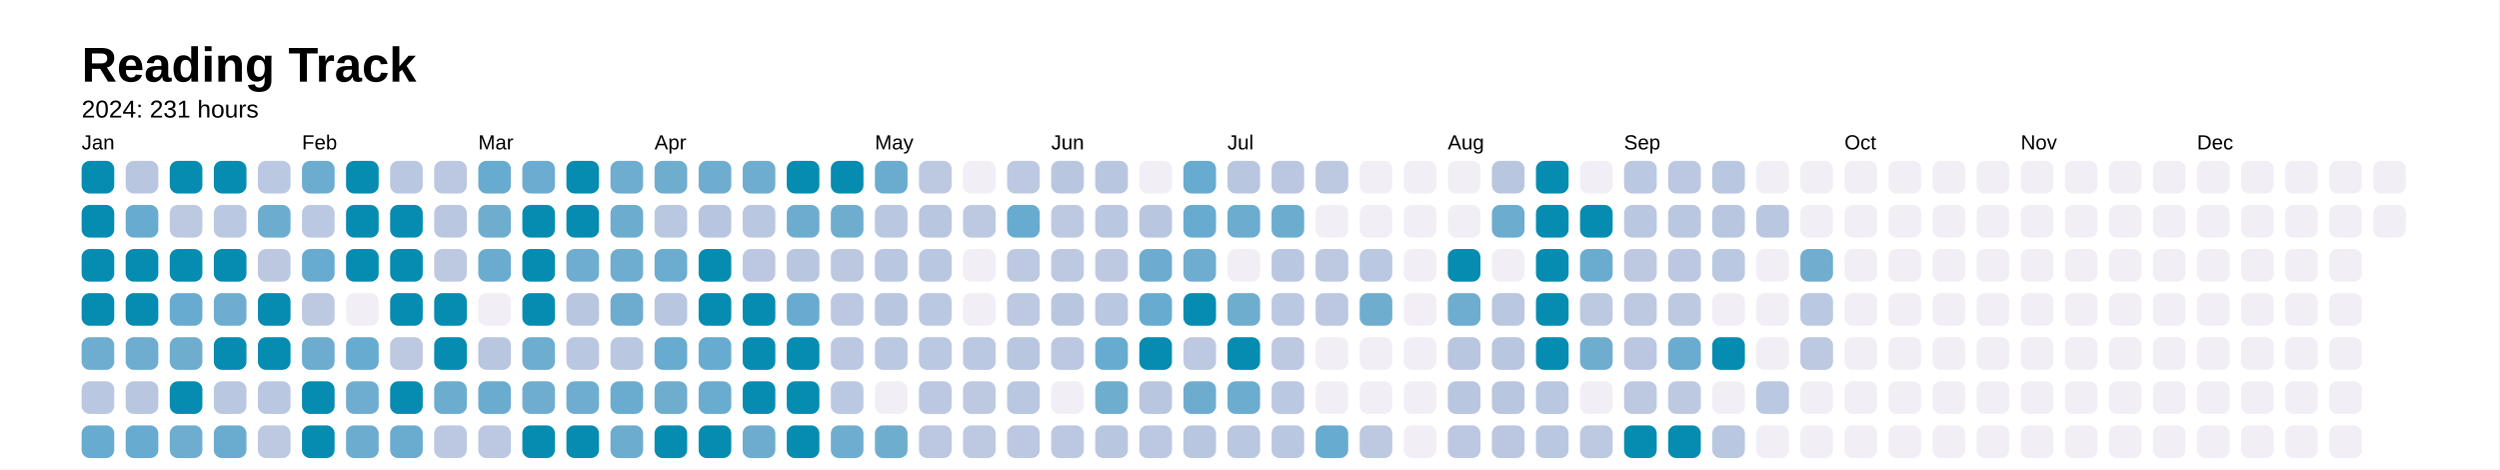
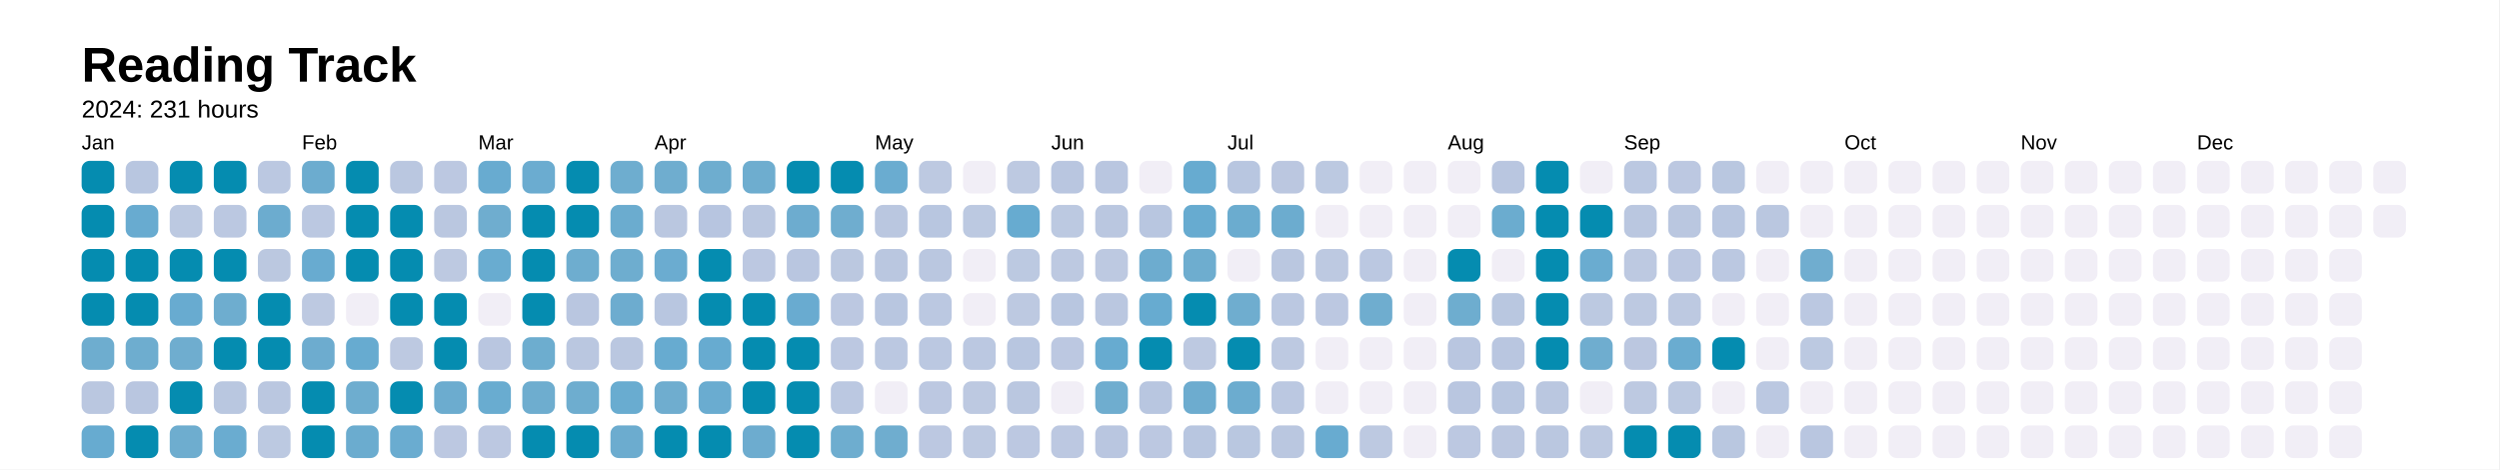
<svg xmlns="http://www.w3.org/2000/svg" baseProfile="full" height="57.5mm" version="1.1" viewBox="0,0,306.2,57.5" width="306.2mm">
  <defs />
  <rect fill="#FFFFFF" height="57.5" width="306.2" x="0" y="0" />
  <text fill="#000000" style="font-size:6px; font-family:Arial; font-weight:bold;" x="10" y="10">Reading Track</text>
  <text fill="#000000" style="font-size:3px; font-family:Arial;" x="10" y="14.4">2024: 231 hours</text>
  <text fill="#000000" style="font-size:2.5px; font-family:Arial" x="10" y="18.3">Jan</text>
  <rect fill="#058cb0" height="4" rx="1" ry="1" width="4" x="10" y="19.7" />
  <rect fill="#058cb0" height="4" rx="1" ry="1" width="4" x="10" y="25.1" />
  <rect fill="#058cb0" height="4" rx="1" ry="1" width="4" x="10" y="30.5" />
  <rect fill="#058cb0" height="4" rx="1" ry="1" width="4" x="10" y="35.9" />
  <rect fill="#6eadcf" height="4" rx="1" ry="1" width="4" x="10" y="41.3" />
  <rect fill="#bac7e0" height="4" rx="1" ry="1" width="4" x="10" y="46.7" />
  <rect fill="#67abd0" height="4" rx="1" ry="1" width="4" x="10" y="52.1" />
  <rect fill="#b8c6e0" height="4" rx="1" ry="1" width="4" x="15.4" y="19.7" />
  <rect fill="#68abd0" height="4" rx="1" ry="1" width="4" x="15.4" y="25.1" />
  <rect fill="#058cb0" height="4" rx="1" ry="1" width="4" x="15.4" y="30.5" />
  <rect fill="#058cb0" height="4" rx="1" ry="1" width="4" x="15.4" y="35.9" />
  <rect fill="#6eadcf" height="4" rx="1" ry="1" width="4" x="15.4" y="41.3" />
  <rect fill="#b9c6e0" height="4" rx="1" ry="1" width="4" x="15.4" y="46.7" />
-   <rect fill="#67abd0" height="4" rx="1" ry="1" width="4" x="15.4" y="52.1" />
+   <rect fill="#058cb0" height="4" rx="1" ry="1" width="4" x="15.4" y="52.1" />
  <rect fill="#058cb0" height="4" rx="1" ry="1" width="4" x="20.8" y="19.7" />
  <rect fill="#bcc9e1" height="4" rx="1" ry="1" width="4" x="20.8" y="25.1" />
  <rect fill="#058cb0" height="4" rx="1" ry="1" width="4" x="20.8" y="30.5" />
  <rect fill="#68abd0" height="4" rx="1" ry="1" width="4" x="20.8" y="35.9" />
  <rect fill="#6fadcf" height="4" rx="1" ry="1" width="4" x="20.8" y="41.3" />
  <rect fill="#058cb0" height="4" rx="1" ry="1" width="4" x="20.8" y="46.7" />
  <rect fill="#6eadcf" height="4" rx="1" ry="1" width="4" x="20.8" y="52.1" />
  <rect fill="#058cb0" height="4" rx="1" ry="1" width="4" x="26.2" y="19.7" />
  <rect fill="#bbc8e1" height="4" rx="1" ry="1" width="4" x="26.2" y="25.1" />
  <rect fill="#058cb0" height="4" rx="1" ry="1" width="4" x="26.2" y="30.5" />
  <rect fill="#6eadcf" height="4" rx="1" ry="1" width="4" x="26.2" y="35.9" />
  <rect fill="#058cb0" height="4" rx="1" ry="1" width="4" x="26.2" y="41.3" />
  <rect fill="#b9c7e0" height="4" rx="1" ry="1" width="4" x="26.2" y="46.7" />
  <rect fill="#6aacd0" height="4" rx="1" ry="1" width="4" x="26.2" y="52.1" />
  <rect fill="#bbc8e1" height="4" rx="1" ry="1" width="4" x="31.6" y="19.7" />
  <rect fill="#6caccf" height="4" rx="1" ry="1" width="4" x="31.6" y="25.1" />
  <rect fill="#bbc8e0" height="4" rx="1" ry="1" width="4" x="31.6" y="30.5" />
  <rect fill="#058cb0" height="4" rx="1" ry="1" width="4" x="31.6" y="35.9" />
  <rect fill="#058cb0" height="4" rx="1" ry="1" width="4" x="31.6" y="41.3" />
  <rect fill="#bac7e0" height="4" rx="1" ry="1" width="4" x="31.6" y="46.7" />
  <rect fill="#bcc9e1" height="4" rx="1" ry="1" width="4" x="31.6" y="52.1" />
  <text fill="#000000" style="font-size:2.5px; font-family:Arial" x="37.0" y="18.3">Feb</text>
  <rect fill="#6caccf" height="4" rx="1" ry="1" width="4" x="37.0" y="19.7" />
  <rect fill="#bbc8e1" height="4" rx="1" ry="1" width="4" x="37.0" y="25.1" />
  <rect fill="#68abd0" height="4" rx="1" ry="1" width="4" x="37.0" y="30.5" />
  <rect fill="#bdc9e1" height="4" rx="1" ry="1" width="4" x="37.0" y="35.9" />
  <rect fill="#6daccf" height="4" rx="1" ry="1" width="4" x="37.0" y="41.3" />
  <rect fill="#058cb0" height="4" rx="1" ry="1" width="4" x="37.0" y="46.7" />
  <rect fill="#058cb0" height="4" rx="1" ry="1" width="4" x="37.0" y="52.1" />
  <rect fill="#058cb0" height="4" rx="1" ry="1" width="4" x="42.4" y="19.7" />
  <rect fill="#058cb0" height="4" rx="1" ry="1" width="4" x="42.4" y="25.1" />
  <rect fill="#058cb0" height="4" rx="1" ry="1" width="4" x="42.4" y="30.5" />
  <rect fill="#f1eef6" height="4" rx="1" ry="1" width="4" x="42.4" y="35.9" />
  <rect fill="#67abd0" height="4" rx="1" ry="1" width="4" x="42.4" y="41.3" />
  <rect fill="#6eadcf" height="4" rx="1" ry="1" width="4" x="42.4" y="46.7" />
  <rect fill="#6baccf" height="4" rx="1" ry="1" width="4" x="42.4" y="52.1" />
  <rect fill="#bac7e0" height="4" rx="1" ry="1" width="4" x="47.8" y="19.7" />
  <rect fill="#058cb0" height="4" rx="1" ry="1" width="4" x="47.8" y="25.1" />
  <rect fill="#058cb0" height="4" rx="1" ry="1" width="4" x="47.8" y="30.5" />
  <rect fill="#058cb0" height="4" rx="1" ry="1" width="4" x="47.8" y="35.9" />
  <rect fill="#bdc9e1" height="4" rx="1" ry="1" width="4" x="47.8" y="41.3" />
  <rect fill="#058cb0" height="4" rx="1" ry="1" width="4" x="47.8" y="46.7" />
  <rect fill="#6aacd0" height="4" rx="1" ry="1" width="4" x="47.8" y="52.1" />
  <rect fill="#bcc8e1" height="4" rx="1" ry="1" width="4" x="53.2" y="19.7" />
  <rect fill="#bac7e0" height="4" rx="1" ry="1" width="4" x="53.2" y="25.1" />
  <rect fill="#bdc9e1" height="4" rx="1" ry="1" width="4" x="53.2" y="30.5" />
  <rect fill="#058cb0" height="4" rx="1" ry="1" width="4" x="53.2" y="35.9" />
  <rect fill="#058cb0" height="4" rx="1" ry="1" width="4" x="53.2" y="41.3" />
  <rect fill="#6caccf" height="4" rx="1" ry="1" width="4" x="53.2" y="46.7" />
  <rect fill="#bcc8e1" height="4" rx="1" ry="1" width="4" x="53.2" y="52.1" />
  <text fill="#000000" style="font-size:2.5px; font-family:Arial" x="58.6" y="18.3">Mar</text>
  <rect fill="#68abd0" height="4" rx="1" ry="1" width="4" x="58.6" y="19.7" />
  <rect fill="#6fadcf" height="4" rx="1" ry="1" width="4" x="58.6" y="25.1" />
  <rect fill="#69acd0" height="4" rx="1" ry="1" width="4" x="58.6" y="30.5" />
  <rect fill="#f1eef6" height="4" rx="1" ry="1" width="4" x="58.6" y="35.9" />
  <rect fill="#b9c6e0" height="4" rx="1" ry="1" width="4" x="58.6" y="41.3" />
  <rect fill="#69acd0" height="4" rx="1" ry="1" width="4" x="58.6" y="46.7" />
  <rect fill="#bcc8e1" height="4" rx="1" ry="1" width="4" x="58.6" y="52.1" />
  <rect fill="#6bacd0" height="4" rx="1" ry="1" width="4" x="64" y="19.7" />
  <rect fill="#058cb0" height="4" rx="1" ry="1" width="4" x="64" y="25.1" />
  <rect fill="#058cb0" height="4" rx="1" ry="1" width="4" x="64" y="30.5" />
  <rect fill="#058cb0" height="4" rx="1" ry="1" width="4" x="64" y="35.9" />
  <rect fill="#6dadcf" height="4" rx="1" ry="1" width="4" x="64" y="41.3" />
  <rect fill="#6eadcf" height="4" rx="1" ry="1" width="4" x="64" y="46.7" />
  <rect fill="#058cb0" height="4" rx="1" ry="1" width="4" x="64" y="52.1" />
  <rect fill="#058cb0" height="4" rx="1" ry="1" width="4" x="69.4" y="19.7" />
  <rect fill="#058cb0" height="4" rx="1" ry="1" width="4" x="69.4" y="25.1" />
  <rect fill="#6eadcf" height="4" rx="1" ry="1" width="4" x="69.4" y="30.5" />
  <rect fill="#b9c6e0" height="4" rx="1" ry="1" width="4" x="69.4" y="35.9" />
  <rect fill="#bac7e0" height="4" rx="1" ry="1" width="4" x="69.4" y="41.3" />
  <rect fill="#6eadcf" height="4" rx="1" ry="1" width="4" x="69.4" y="46.7" />
  <rect fill="#058cb0" height="4" rx="1" ry="1" width="4" x="69.4" y="52.1" />
  <rect fill="#6eadcf" height="4" rx="1" ry="1" width="4" x="74.8" y="19.7" />
  <rect fill="#6baccf" height="4" rx="1" ry="1" width="4" x="74.8" y="25.1" />
  <rect fill="#6eadcf" height="4" rx="1" ry="1" width="4" x="74.8" y="30.5" />
  <rect fill="#6daccf" height="4" rx="1" ry="1" width="4" x="74.8" y="35.9" />
  <rect fill="#bac7e0" height="4" rx="1" ry="1" width="4" x="74.8" y="41.3" />
  <rect fill="#69acd0" height="4" rx="1" ry="1" width="4" x="74.8" y="46.7" />
  <rect fill="#6caccf" height="4" rx="1" ry="1" width="4" x="74.8" y="52.1" />
  <text fill="#000000" style="font-size:2.5px; font-family:Arial" x="80.2" y="18.3">Apr</text>
  <rect fill="#6fadcf" height="4" rx="1" ry="1" width="4" x="80.2" y="19.7" />
  <rect fill="#bac7e0" height="4" rx="1" ry="1" width="4" x="80.2" y="25.1" />
  <rect fill="#6bacd0" height="4" rx="1" ry="1" width="4" x="80.2" y="30.5" />
  <rect fill="#b8c6e0" height="4" rx="1" ry="1" width="4" x="80.2" y="35.9" />
  <rect fill="#67abd0" height="4" rx="1" ry="1" width="4" x="80.2" y="41.3" />
  <rect fill="#6fadcf" height="4" rx="1" ry="1" width="4" x="80.2" y="46.7" />
  <rect fill="#058cb0" height="4" rx="1" ry="1" width="4" x="80.2" y="52.1" />
  <rect fill="#6eadcf" height="4" rx="1" ry="1" width="4" x="85.6" y="19.7" />
  <rect fill="#b7c5e0" height="4" rx="1" ry="1" width="4" x="85.6" y="25.1" />
  <rect fill="#058cb0" height="4" rx="1" ry="1" width="4" x="85.6" y="30.5" />
  <rect fill="#058cb0" height="4" rx="1" ry="1" width="4" x="85.6" y="35.9" />
  <rect fill="#67abd0" height="4" rx="1" ry="1" width="4" x="85.6" y="41.3" />
  <rect fill="#6aacd0" height="4" rx="1" ry="1" width="4" x="85.6" y="46.7" />
  <rect fill="#058cb0" height="4" rx="1" ry="1" width="4" x="85.6" y="52.1" />
  <rect fill="#6eadcf" height="4" rx="1" ry="1" width="4" x="91" y="19.7" />
  <rect fill="#bac7e0" height="4" rx="1" ry="1" width="4" x="91" y="25.1" />
  <rect fill="#bcc8e1" height="4" rx="1" ry="1" width="4" x="91" y="30.5" />
  <rect fill="#058cb0" height="4" rx="1" ry="1" width="4" x="91" y="35.9" />
  <rect fill="#058cb0" height="4" rx="1" ry="1" width="4" x="91" y="41.3" />
  <rect fill="#058cb0" height="4" rx="1" ry="1" width="4" x="91" y="46.7" />
  <rect fill="#6daccf" height="4" rx="1" ry="1" width="4" x="91" y="52.1" />
  <rect fill="#058cb0" height="4" rx="1" ry="1" width="4" x="96.4" y="19.7" />
  <rect fill="#6daccf" height="4" rx="1" ry="1" width="4" x="96.4" y="25.1" />
  <rect fill="#b9c6e0" height="4" rx="1" ry="1" width="4" x="96.4" y="30.5" />
  <rect fill="#69abd0" height="4" rx="1" ry="1" width="4" x="96.4" y="35.9" />
  <rect fill="#058cb0" height="4" rx="1" ry="1" width="4" x="96.4" y="41.3" />
  <rect fill="#058cb0" height="4" rx="1" ry="1" width="4" x="96.4" y="46.7" />
  <rect fill="#058cb0" height="4" rx="1" ry="1" width="4" x="96.4" y="52.1" />
  <rect fill="#058cb0" height="4" rx="1" ry="1" width="4" x="101.8" y="19.7" />
  <rect fill="#6fadcf" height="4" rx="1" ry="1" width="4" x="101.8" y="25.1" />
  <rect fill="#bbc8e0" height="4" rx="1" ry="1" width="4" x="101.8" y="30.5" />
  <rect fill="#bcc8e1" height="4" rx="1" ry="1" width="4" x="101.8" y="35.9" />
  <rect fill="#bcc8e1" height="4" rx="1" ry="1" width="4" x="101.8" y="41.3" />
  <rect fill="#bbc8e1" height="4" rx="1" ry="1" width="4" x="101.8" y="46.7" />
  <rect fill="#6eadcf" height="4" rx="1" ry="1" width="4" x="101.8" y="52.1" />
  <text fill="#000000" style="font-size:2.5px; font-family:Arial" x="107.2" y="18.3">May</text>
  <rect fill="#6aacd0" height="4" rx="1" ry="1" width="4" x="107.2" y="19.7" />
  <rect fill="#bac7e0" height="4" rx="1" ry="1" width="4" x="107.2" y="25.1" />
  <rect fill="#bac7e0" height="4" rx="1" ry="1" width="4" x="107.2" y="30.5" />
  <rect fill="#b8c6e0" height="4" rx="1" ry="1" width="4" x="107.2" y="35.9" />
  <rect fill="#bbc8e1" height="4" rx="1" ry="1" width="4" x="107.2" y="41.3" />
  <rect fill="#f1eef6" height="4" rx="1" ry="1" width="4" x="107.2" y="46.7" />
  <rect fill="#6fadcf" height="4" rx="1" ry="1" width="4" x="107.2" y="52.1" />
  <rect fill="#bdc9e1" height="4" rx="1" ry="1" width="4" x="112.6" y="19.7" />
  <rect fill="#b8c6e0" height="4" rx="1" ry="1" width="4" x="112.6" y="25.1" />
  <rect fill="#bac7e0" height="4" rx="1" ry="1" width="4" x="112.6" y="30.5" />
  <rect fill="#bbc8e1" height="4" rx="1" ry="1" width="4" x="112.6" y="35.9" />
  <rect fill="#bbc8e1" height="4" rx="1" ry="1" width="4" x="112.6" y="41.3" />
  <rect fill="#bcc8e1" height="4" rx="1" ry="1" width="4" x="112.6" y="46.7" />
  <rect fill="#bcc8e1" height="4" rx="1" ry="1" width="4" x="112.6" y="52.1" />
  <rect fill="#f1eef6" height="4" rx="1" ry="1" width="4" x="118" y="19.7" />
  <rect fill="#bcc9e1" height="4" rx="1" ry="1" width="4" x="118" y="25.1" />
  <rect fill="#f1eef6" height="4" rx="1" ry="1" width="4" x="118" y="30.5" />
  <rect fill="#f1eef6" height="4" rx="1" ry="1" width="4" x="118" y="35.9" />
  <rect fill="#bbc8e1" height="4" rx="1" ry="1" width="4" x="118" y="41.3" />
  <rect fill="#bdc9e1" height="4" rx="1" ry="1" width="4" x="118" y="46.7" />
  <rect fill="#bdc9e1" height="4" rx="1" ry="1" width="4" x="118" y="52.1" />
  <rect fill="#bdc9e1" height="4" rx="1" ry="1" width="4" x="123.4" y="19.7" />
  <rect fill="#67abd0" height="4" rx="1" ry="1" width="4" x="123.4" y="25.1" />
  <rect fill="#bcc9e1" height="4" rx="1" ry="1" width="4" x="123.4" y="30.5" />
  <rect fill="#bdc9e1" height="4" rx="1" ry="1" width="4" x="123.4" y="35.9" />
  <rect fill="#b8c6e0" height="4" rx="1" ry="1" width="4" x="123.4" y="41.3" />
  <rect fill="#bac7e0" height="4" rx="1" ry="1" width="4" x="123.4" y="46.7" />
  <rect fill="#bcc8e1" height="4" rx="1" ry="1" width="4" x="123.4" y="52.1" />
  <text fill="#000000" style="font-size:2.5px; font-family:Arial" x="128.8" y="18.3">Jun</text>
  <rect fill="#b9c6e0" height="4" rx="1" ry="1" width="4" x="128.8" y="19.7" />
  <rect fill="#bcc9e1" height="4" rx="1" ry="1" width="4" x="128.8" y="25.1" />
  <rect fill="#bdc9e1" height="4" rx="1" ry="1" width="4" x="128.8" y="30.5" />
  <rect fill="#b8c6e0" height="4" rx="1" ry="1" width="4" x="128.8" y="35.9" />
  <rect fill="#bcc8e1" height="4" rx="1" ry="1" width="4" x="128.8" y="41.3" />
  <rect fill="#f1eef6" height="4" rx="1" ry="1" width="4" x="128.8" y="46.7" />
  <rect fill="#bcc8e1" height="4" rx="1" ry="1" width="4" x="128.8" y="52.1" />
  <rect fill="#b9c6e0" height="4" rx="1" ry="1" width="4" x="134.2" y="19.7" />
  <rect fill="#bac7e0" height="4" rx="1" ry="1" width="4" x="134.2" y="25.1" />
  <rect fill="#bdc9e1" height="4" rx="1" ry="1" width="4" x="134.2" y="30.5" />
  <rect fill="#bac7e0" height="4" rx="1" ry="1" width="4" x="134.2" y="35.9" />
  <rect fill="#67abd0" height="4" rx="1" ry="1" width="4" x="134.2" y="41.3" />
  <rect fill="#6fadcf" height="4" rx="1" ry="1" width="4" x="134.2" y="46.7" />
  <rect fill="#b9c6e0" height="4" rx="1" ry="1" width="4" x="134.2" y="52.1" />
  <rect fill="#f1eef6" height="4" rx="1" ry="1" width="4" x="139.6" y="19.7" />
  <rect fill="#b8c6e0" height="4" rx="1" ry="1" width="4" x="139.6" y="25.1" />
  <rect fill="#6daccf" height="4" rx="1" ry="1" width="4" x="139.6" y="30.5" />
  <rect fill="#67abd0" height="4" rx="1" ry="1" width="4" x="139.6" y="35.9" />
  <rect fill="#058cb0" height="4" rx="1" ry="1" width="4" x="139.6" y="41.3" />
  <rect fill="#b8c6e0" height="4" rx="1" ry="1" width="4" x="139.6" y="46.7" />
  <rect fill="#bcc8e1" height="4" rx="1" ry="1" width="4" x="139.6" y="52.1" />
  <rect fill="#67abd0" height="4" rx="1" ry="1" width="4" x="145" y="19.7" />
  <rect fill="#67abd0" height="4" rx="1" ry="1" width="4" x="145" y="25.1" />
  <rect fill="#6eadcf" height="4" rx="1" ry="1" width="4" x="145" y="30.5" />
  <rect fill="#058cb0" height="4" rx="1" ry="1" width="4" x="145" y="35.9" />
  <rect fill="#bdc9e1" height="4" rx="1" ry="1" width="4" x="145" y="41.3" />
  <rect fill="#6daccf" height="4" rx="1" ry="1" width="4" x="145" y="46.7" />
  <rect fill="#b8c6e0" height="4" rx="1" ry="1" width="4" x="145" y="52.1" />
  <text fill="#000000" style="font-size:2.5px; font-family:Arial" x="150.4" y="18.3">Jul</text>
  <rect fill="#b8c6e0" height="4" rx="1" ry="1" width="4" x="150.4" y="19.7" />
  <rect fill="#6baccf" height="4" rx="1" ry="1" width="4" x="150.4" y="25.1" />
  <rect fill="#f1eef6" height="4" rx="1" ry="1" width="4" x="150.4" y="30.5" />
  <rect fill="#6fadcf" height="4" rx="1" ry="1" width="4" x="150.4" y="35.9" />
  <rect fill="#058cb0" height="4" rx="1" ry="1" width="4" x="150.4" y="41.3" />
  <rect fill="#6caccf" height="4" rx="1" ry="1" width="4" x="150.4" y="46.7" />
  <rect fill="#b9c7e0" height="4" rx="1" ry="1" width="4" x="150.4" y="52.1" />
  <rect fill="#bbc7e0" height="4" rx="1" ry="1" width="4" x="155.8" y="19.7" />
  <rect fill="#6caccf" height="4" rx="1" ry="1" width="4" x="155.8" y="25.1" />
  <rect fill="#bac7e0" height="4" rx="1" ry="1" width="4" x="155.8" y="30.5" />
  <rect fill="#bbc8e1" height="4" rx="1" ry="1" width="4" x="155.8" y="35.9" />
  <rect fill="#bdc9e1" height="4" rx="1" ry="1" width="4" x="155.8" y="41.3" />
  <rect fill="#bbc8e1" height="4" rx="1" ry="1" width="4" x="155.8" y="46.7" />
  <rect fill="#bac7e0" height="4" rx="1" ry="1" width="4" x="155.8" y="52.1" />
  <rect fill="#bcc9e1" height="4" rx="1" ry="1" width="4" x="161.2" y="19.7" />
  <rect fill="#f1eef6" height="4" rx="1" ry="1" width="4" x="161.2" y="25.1" />
  <rect fill="#bdc9e1" height="4" rx="1" ry="1" width="4" x="161.2" y="30.5" />
  <rect fill="#bcc8e1" height="4" rx="1" ry="1" width="4" x="161.2" y="35.9" />
  <rect fill="#f1eef6" height="4" rx="1" ry="1" width="4" x="161.2" y="41.3" />
  <rect fill="#f1eef6" height="4" rx="1" ry="1" width="4" x="161.2" y="46.7" />
  <rect fill="#68abd0" height="4" rx="1" ry="1" width="4" x="161.2" y="52.1" />
  <rect fill="#f1eef6" height="4" rx="1" ry="1" width="4" x="166.6" y="19.7" />
  <rect fill="#f1eef6" height="4" rx="1" ry="1" width="4" x="166.6" y="25.1" />
  <rect fill="#bbc8e1" height="4" rx="1" ry="1" width="4" x="166.6" y="30.5" />
  <rect fill="#6fadcf" height="4" rx="1" ry="1" width="4" x="166.6" y="35.9" />
  <rect fill="#f1eef6" height="4" rx="1" ry="1" width="4" x="166.6" y="41.3" />
  <rect fill="#f1eef6" height="4" rx="1" ry="1" width="4" x="166.6" y="46.7" />
  <rect fill="#bdc9e1" height="4" rx="1" ry="1" width="4" x="166.6" y="52.1" />
  <rect fill="#f1eef6" height="4" rx="1" ry="1" width="4" x="172" y="19.7" />
  <rect fill="#f1eef6" height="4" rx="1" ry="1" width="4" x="172" y="25.1" />
  <rect fill="#f1eef6" height="4" rx="1" ry="1" width="4" x="172" y="30.5" />
  <rect fill="#f1eef6" height="4" rx="1" ry="1" width="4" x="172" y="35.9" />
  <rect fill="#f1eef6" height="4" rx="1" ry="1" width="4" x="172" y="41.3" />
  <rect fill="#f1eef6" height="4" rx="1" ry="1" width="4" x="172" y="46.7" />
  <rect fill="#f1eef6" height="4" rx="1" ry="1" width="4" x="172" y="52.1" />
  <text fill="#000000" style="font-size:2.5px; font-family:Arial" x="177.4" y="18.3">Aug</text>
  <rect fill="#f1eef6" height="4" rx="1" ry="1" width="4" x="177.4" y="19.7" />
  <rect fill="#f1eef6" height="4" rx="1" ry="1" width="4" x="177.4" y="25.1" />
  <rect fill="#058cb0" height="4" rx="1" ry="1" width="4" x="177.4" y="30.5" />
  <rect fill="#6eadcf" height="4" rx="1" ry="1" width="4" x="177.4" y="35.9" />
  <rect fill="#b9c6e0" height="4" rx="1" ry="1" width="4" x="177.4" y="41.3" />
  <rect fill="#b9c6e0" height="4" rx="1" ry="1" width="4" x="177.4" y="46.7" />
  <rect fill="#bcc8e1" height="4" rx="1" ry="1" width="4" x="177.4" y="52.1" />
  <rect fill="#b9c6e0" height="4" rx="1" ry="1" width="4" x="182.8" y="19.7" />
  <rect fill="#6baccf" height="4" rx="1" ry="1" width="4" x="182.8" y="25.1" />
  <rect fill="#f1eef6" height="4" rx="1" ry="1" width="4" x="182.8" y="30.5" />
  <rect fill="#b9c7e0" height="4" rx="1" ry="1" width="4" x="182.8" y="35.9" />
  <rect fill="#b9c6e0" height="4" rx="1" ry="1" width="4" x="182.8" y="41.3" />
  <rect fill="#b8c6e0" height="4" rx="1" ry="1" width="4" x="182.8" y="46.7" />
  <rect fill="#bbc7e0" height="4" rx="1" ry="1" width="4" x="182.8" y="52.1" />
  <rect fill="#058cb0" height="4" rx="1" ry="1" width="4" x="188.2" y="19.7" />
  <rect fill="#058cb0" height="4" rx="1" ry="1" width="4" x="188.2" y="25.1" />
  <rect fill="#058cb0" height="4" rx="1" ry="1" width="4" x="188.2" y="30.5" />
  <rect fill="#058cb0" height="4" rx="1" ry="1" width="4" x="188.2" y="35.9" />
  <rect fill="#058cb0" height="4" rx="1" ry="1" width="4" x="188.2" y="41.3" />
  <rect fill="#bac7e0" height="4" rx="1" ry="1" width="4" x="188.2" y="46.7" />
  <rect fill="#bac7e0" height="4" rx="1" ry="1" width="4" x="188.2" y="52.1" />
  <rect fill="#f1eef6" height="4" rx="1" ry="1" width="4" x="193.6" y="19.7" />
  <rect fill="#058cb0" height="4" rx="1" ry="1" width="4" x="193.6" y="25.1" />
  <rect fill="#6aacd0" height="4" rx="1" ry="1" width="4" x="193.6" y="30.5" />
  <rect fill="#bcc9e1" height="4" rx="1" ry="1" width="4" x="193.6" y="35.9" />
  <rect fill="#6fadcf" height="4" rx="1" ry="1" width="4" x="193.6" y="41.3" />
  <rect fill="#f1eef6" height="4" rx="1" ry="1" width="4" x="193.6" y="46.7" />
  <rect fill="#bdc9e1" height="4" rx="1" ry="1" width="4" x="193.6" y="52.1" />
  <text fill="#000000" style="font-size:2.5px; font-family:Arial" x="199" y="18.3">Sep</text>
  <rect fill="#bbc8e1" height="4" rx="1" ry="1" width="4" x="199" y="19.7" />
  <rect fill="#bac7e0" height="4" rx="1" ry="1" width="4" x="199" y="25.1" />
  <rect fill="#bdc9e1" height="4" rx="1" ry="1" width="4" x="199" y="30.5" />
  <rect fill="#bdc9e1" height="4" rx="1" ry="1" width="4" x="199" y="35.9" />
  <rect fill="#bbc7e0" height="4" rx="1" ry="1" width="4" x="199" y="41.3" />
  <rect fill="#bdc9e1" height="4" rx="1" ry="1" width="4" x="199" y="46.7" />
  <rect fill="#058cb0" height="4" rx="1" ry="1" width="4" x="199" y="52.1" />
  <rect fill="#bcc8e1" height="4" rx="1" ry="1" width="4" x="204.4" y="19.7" />
  <rect fill="#bac7e0" height="4" rx="1" ry="1" width="4" x="204.4" y="25.1" />
  <rect fill="#bcc8e1" height="4" rx="1" ry="1" width="4" x="204.4" y="30.5" />
  <rect fill="#bdc9e1" height="4" rx="1" ry="1" width="4" x="204.4" y="35.9" />
  <rect fill="#6aacd0" height="4" rx="1" ry="1" width="4" x="204.4" y="41.3" />
  <rect fill="#bcc9e1" height="4" rx="1" ry="1" width="4" x="204.4" y="46.7" />
  <rect fill="#058cb0" height="4" rx="1" ry="1" width="4" x="204.4" y="52.1" />
  <rect fill="#b9c7e0" height="4" rx="1" ry="1" width="4" x="209.8" y="19.7" />
  <rect fill="#b8c6e0" height="4" rx="1" ry="1" width="4" x="209.8" y="25.1" />
  <rect fill="#bbc8e1" height="4" rx="1" ry="1" width="4" x="209.8" y="30.5" />
  <rect fill="#f1eef6" height="4" rx="1" ry="1" width="4" x="209.8" y="35.9" />
  <rect fill="#058cb0" height="4" rx="1" ry="1" width="4" x="209.8" y="41.3" />
  <rect fill="#f1eef6" height="4" rx="1" ry="1" width="4" x="209.8" y="46.7" />
  <rect fill="#b9c7e0" height="4" rx="1" ry="1" width="4" x="209.8" y="52.1" />
  <rect fill="#f1eef6" height="4" rx="1" ry="1" width="4" x="215.2" y="19.7" />
  <rect fill="#bac7e0" height="4" rx="1" ry="1" width="4" x="215.2" y="25.1" />
  <rect fill="#f1eef6" height="4" rx="1" ry="1" width="4" x="215.2" y="30.5" />
  <rect fill="#f1eef6" height="4" rx="1" ry="1" width="4" x="215.2" y="35.9" />
  <rect fill="#f1eef6" height="4" rx="1" ry="1" width="4" x="215.2" y="41.3" />
  <rect fill="#bbc8e1" height="4" rx="1" ry="1" width="4" x="215.2" y="46.7" />
  <rect fill="#f1eef6" height="4" rx="1" ry="1" width="4" x="215.2" y="52.1" />
  <rect fill="#f1eef6" height="4" rx="1" ry="1" width="4" x="220.6" y="19.7" />
  <rect fill="#f1eef6" height="4" rx="1" ry="1" width="4" x="220.6" y="25.1" />
  <rect fill="#70adcf" height="4" rx="1" ry="1" width="4" x="220.6" y="30.5" />
  <rect fill="#bbc8e1" height="4" rx="1" ry="1" width="4" x="220.6" y="35.9" />
  <rect fill="#bcc9e1" height="4" rx="1" ry="1" width="4" x="220.6" y="41.3" />
  <rect fill="#f1eef6" height="4" rx="1" ry="1" width="4" x="220.6" y="46.7" />
-   <rect fill="#f1eef6" height="4" rx="1" ry="1" width="4" x="220.6" y="52.1" />
+   <rect fill="#b9c6e0" height="4" rx="1" ry="1" width="4" x="220.6" y="52.1" />
  <text fill="#000000" style="font-size:2.5px; font-family:Arial" x="226" y="18.3">Oct</text>
  <rect fill="#f1eef6" height="4" rx="1" ry="1" width="4" x="226" y="19.7" />
  <rect fill="#f1eef6" height="4" rx="1" ry="1" width="4" x="226" y="25.1" />
  <rect fill="#f1eef6" height="4" rx="1" ry="1" width="4" x="226" y="30.5" />
  <rect fill="#f1eef6" height="4" rx="1" ry="1" width="4" x="226" y="35.9" />
  <rect fill="#f1eef6" height="4" rx="1" ry="1" width="4" x="226" y="41.3" />
  <rect fill="#f1eef6" height="4" rx="1" ry="1" width="4" x="226" y="46.7" />
  <rect fill="#f1eef6" height="4" rx="1" ry="1" width="4" x="226" y="52.1" />
  <rect fill="#f1eef6" height="4" rx="1" ry="1" width="4" x="231.4" y="19.7" />
  <rect fill="#f1eef6" height="4" rx="1" ry="1" width="4" x="231.4" y="25.1" />
  <rect fill="#f1eef6" height="4" rx="1" ry="1" width="4" x="231.4" y="30.5" />
  <rect fill="#f1eef6" height="4" rx="1" ry="1" width="4" x="231.4" y="35.9" />
  <rect fill="#f1eef6" height="4" rx="1" ry="1" width="4" x="231.4" y="41.3" />
  <rect fill="#f1eef6" height="4" rx="1" ry="1" width="4" x="231.4" y="46.7" />
  <rect fill="#f1eef6" height="4" rx="1" ry="1" width="4" x="231.4" y="52.1" />
  <rect fill="#f1eef6" height="4" rx="1" ry="1" width="4" x="236.8" y="19.7" />
  <rect fill="#f1eef6" height="4" rx="1" ry="1" width="4" x="236.8" y="25.1" />
  <rect fill="#f1eef6" height="4" rx="1" ry="1" width="4" x="236.8" y="30.5" />
  <rect fill="#f1eef6" height="4" rx="1" ry="1" width="4" x="236.8" y="35.9" />
  <rect fill="#f1eef6" height="4" rx="1" ry="1" width="4" x="236.8" y="41.3" />
  <rect fill="#f1eef6" height="4" rx="1" ry="1" width="4" x="236.8" y="46.7" />
  <rect fill="#f1eef6" height="4" rx="1" ry="1" width="4" x="236.8" y="52.1" />
  <rect fill="#f1eef6" height="4" rx="1" ry="1" width="4" x="242.2" y="19.7" />
  <rect fill="#f1eef6" height="4" rx="1" ry="1" width="4" x="242.2" y="25.1" />
  <rect fill="#f1eef6" height="4" rx="1" ry="1" width="4" x="242.2" y="30.5" />
  <rect fill="#f1eef6" height="4" rx="1" ry="1" width="4" x="242.2" y="35.9" />
  <rect fill="#f1eef6" height="4" rx="1" ry="1" width="4" x="242.2" y="41.3" />
  <rect fill="#f1eef6" height="4" rx="1" ry="1" width="4" x="242.2" y="46.7" />
  <rect fill="#f1eef6" height="4" rx="1" ry="1" width="4" x="242.2" y="52.1" />
  <text fill="#000000" style="font-size:2.5px; font-family:Arial" x="247.6" y="18.3">Nov</text>
  <rect fill="#f1eef6" height="4" rx="1" ry="1" width="4" x="247.6" y="19.7" />
  <rect fill="#f1eef6" height="4" rx="1" ry="1" width="4" x="247.6" y="25.1" />
  <rect fill="#f1eef6" height="4" rx="1" ry="1" width="4" x="247.6" y="30.5" />
  <rect fill="#f1eef6" height="4" rx="1" ry="1" width="4" x="247.6" y="35.9" />
  <rect fill="#f1eef6" height="4" rx="1" ry="1" width="4" x="247.6" y="41.3" />
  <rect fill="#f1eef6" height="4" rx="1" ry="1" width="4" x="247.6" y="46.7" />
  <rect fill="#f1eef6" height="4" rx="1" ry="1" width="4" x="247.6" y="52.1" />
  <rect fill="#f1eef6" height="4" rx="1" ry="1" width="4" x="253" y="19.7" />
  <rect fill="#f1eef6" height="4" rx="1" ry="1" width="4" x="253" y="25.1" />
  <rect fill="#f1eef6" height="4" rx="1" ry="1" width="4" x="253" y="30.5" />
  <rect fill="#f1eef6" height="4" rx="1" ry="1" width="4" x="253" y="35.9" />
  <rect fill="#f1eef6" height="4" rx="1" ry="1" width="4" x="253" y="41.3" />
  <rect fill="#f1eef6" height="4" rx="1" ry="1" width="4" x="253" y="46.7" />
  <rect fill="#f1eef6" height="4" rx="1" ry="1" width="4" x="253" y="52.1" />
  <rect fill="#f1eef6" height="4" rx="1" ry="1" width="4" x="258.4" y="19.7" />
  <rect fill="#f1eef6" height="4" rx="1" ry="1" width="4" x="258.4" y="25.1" />
  <rect fill="#f1eef6" height="4" rx="1" ry="1" width="4" x="258.4" y="30.5" />
  <rect fill="#f1eef6" height="4" rx="1" ry="1" width="4" x="258.4" y="35.9" />
  <rect fill="#f1eef6" height="4" rx="1" ry="1" width="4" x="258.4" y="41.3" />
  <rect fill="#f1eef6" height="4" rx="1" ry="1" width="4" x="258.4" y="46.7" />
  <rect fill="#f1eef6" height="4" rx="1" ry="1" width="4" x="258.4" y="52.1" />
  <rect fill="#f1eef6" height="4" rx="1" ry="1" width="4" x="263.8" y="19.7" />
  <rect fill="#f1eef6" height="4" rx="1" ry="1" width="4" x="263.8" y="25.1" />
  <rect fill="#f1eef6" height="4" rx="1" ry="1" width="4" x="263.8" y="30.5" />
  <rect fill="#f1eef6" height="4" rx="1" ry="1" width="4" x="263.8" y="35.9" />
  <rect fill="#f1eef6" height="4" rx="1" ry="1" width="4" x="263.8" y="41.3" />
  <rect fill="#f1eef6" height="4" rx="1" ry="1" width="4" x="263.8" y="46.7" />
  <rect fill="#f1eef6" height="4" rx="1" ry="1" width="4" x="263.8" y="52.1" />
  <text fill="#000000" style="font-size:2.5px; font-family:Arial" x="269.2" y="18.3">Dec</text>
  <rect fill="#f1eef6" height="4" rx="1" ry="1" width="4" x="269.2" y="19.7" />
  <rect fill="#f1eef6" height="4" rx="1" ry="1" width="4" x="269.2" y="25.1" />
  <rect fill="#f1eef6" height="4" rx="1" ry="1" width="4" x="269.2" y="30.5" />
  <rect fill="#f1eef6" height="4" rx="1" ry="1" width="4" x="269.2" y="35.9" />
  <rect fill="#f1eef6" height="4" rx="1" ry="1" width="4" x="269.2" y="41.3" />
  <rect fill="#f1eef6" height="4" rx="1" ry="1" width="4" x="269.2" y="46.7" />
  <rect fill="#f1eef6" height="4" rx="1" ry="1" width="4" x="269.2" y="52.1" />
  <rect fill="#f1eef6" height="4" rx="1" ry="1" width="4" x="274.6" y="19.7" />
  <rect fill="#f1eef6" height="4" rx="1" ry="1" width="4" x="274.6" y="25.1" />
  <rect fill="#f1eef6" height="4" rx="1" ry="1" width="4" x="274.6" y="30.5" />
  <rect fill="#f1eef6" height="4" rx="1" ry="1" width="4" x="274.6" y="35.9" />
  <rect fill="#f1eef6" height="4" rx="1" ry="1" width="4" x="274.6" y="41.3" />
  <rect fill="#f1eef6" height="4" rx="1" ry="1" width="4" x="274.6" y="46.7" />
  <rect fill="#f1eef6" height="4" rx="1" ry="1" width="4" x="274.6" y="52.1" />
  <rect fill="#f1eef6" height="4" rx="1" ry="1" width="4" x="280" y="19.7" />
  <rect fill="#f1eef6" height="4" rx="1" ry="1" width="4" x="280" y="25.1" />
  <rect fill="#f1eef6" height="4" rx="1" ry="1" width="4" x="280" y="30.5" />
  <rect fill="#f1eef6" height="4" rx="1" ry="1" width="4" x="280" y="35.9" />
  <rect fill="#f1eef6" height="4" rx="1" ry="1" width="4" x="280" y="41.3" />
  <rect fill="#f1eef6" height="4" rx="1" ry="1" width="4" x="280" y="46.7" />
  <rect fill="#f1eef6" height="4" rx="1" ry="1" width="4" x="280" y="52.1" />
  <rect fill="#f1eef6" height="4" rx="1" ry="1" width="4" x="285.4" y="19.7" />
  <rect fill="#f1eef6" height="4" rx="1" ry="1" width="4" x="285.4" y="25.1" />
  <rect fill="#f1eef6" height="4" rx="1" ry="1" width="4" x="285.4" y="30.5" />
  <rect fill="#f1eef6" height="4" rx="1" ry="1" width="4" x="285.4" y="35.9" />
  <rect fill="#f1eef6" height="4" rx="1" ry="1" width="4" x="285.4" y="41.3" />
  <rect fill="#f1eef6" height="4" rx="1" ry="1" width="4" x="285.4" y="46.7" />
  <rect fill="#f1eef6" height="4" rx="1" ry="1" width="4" x="285.4" y="52.1" />
  <rect fill="#f1eef6" height="4" rx="1" ry="1" width="4" x="290.8" y="19.7" />
  <rect fill="#f1eef6" height="4" rx="1" ry="1" width="4" x="290.8" y="25.1" />
</svg>
